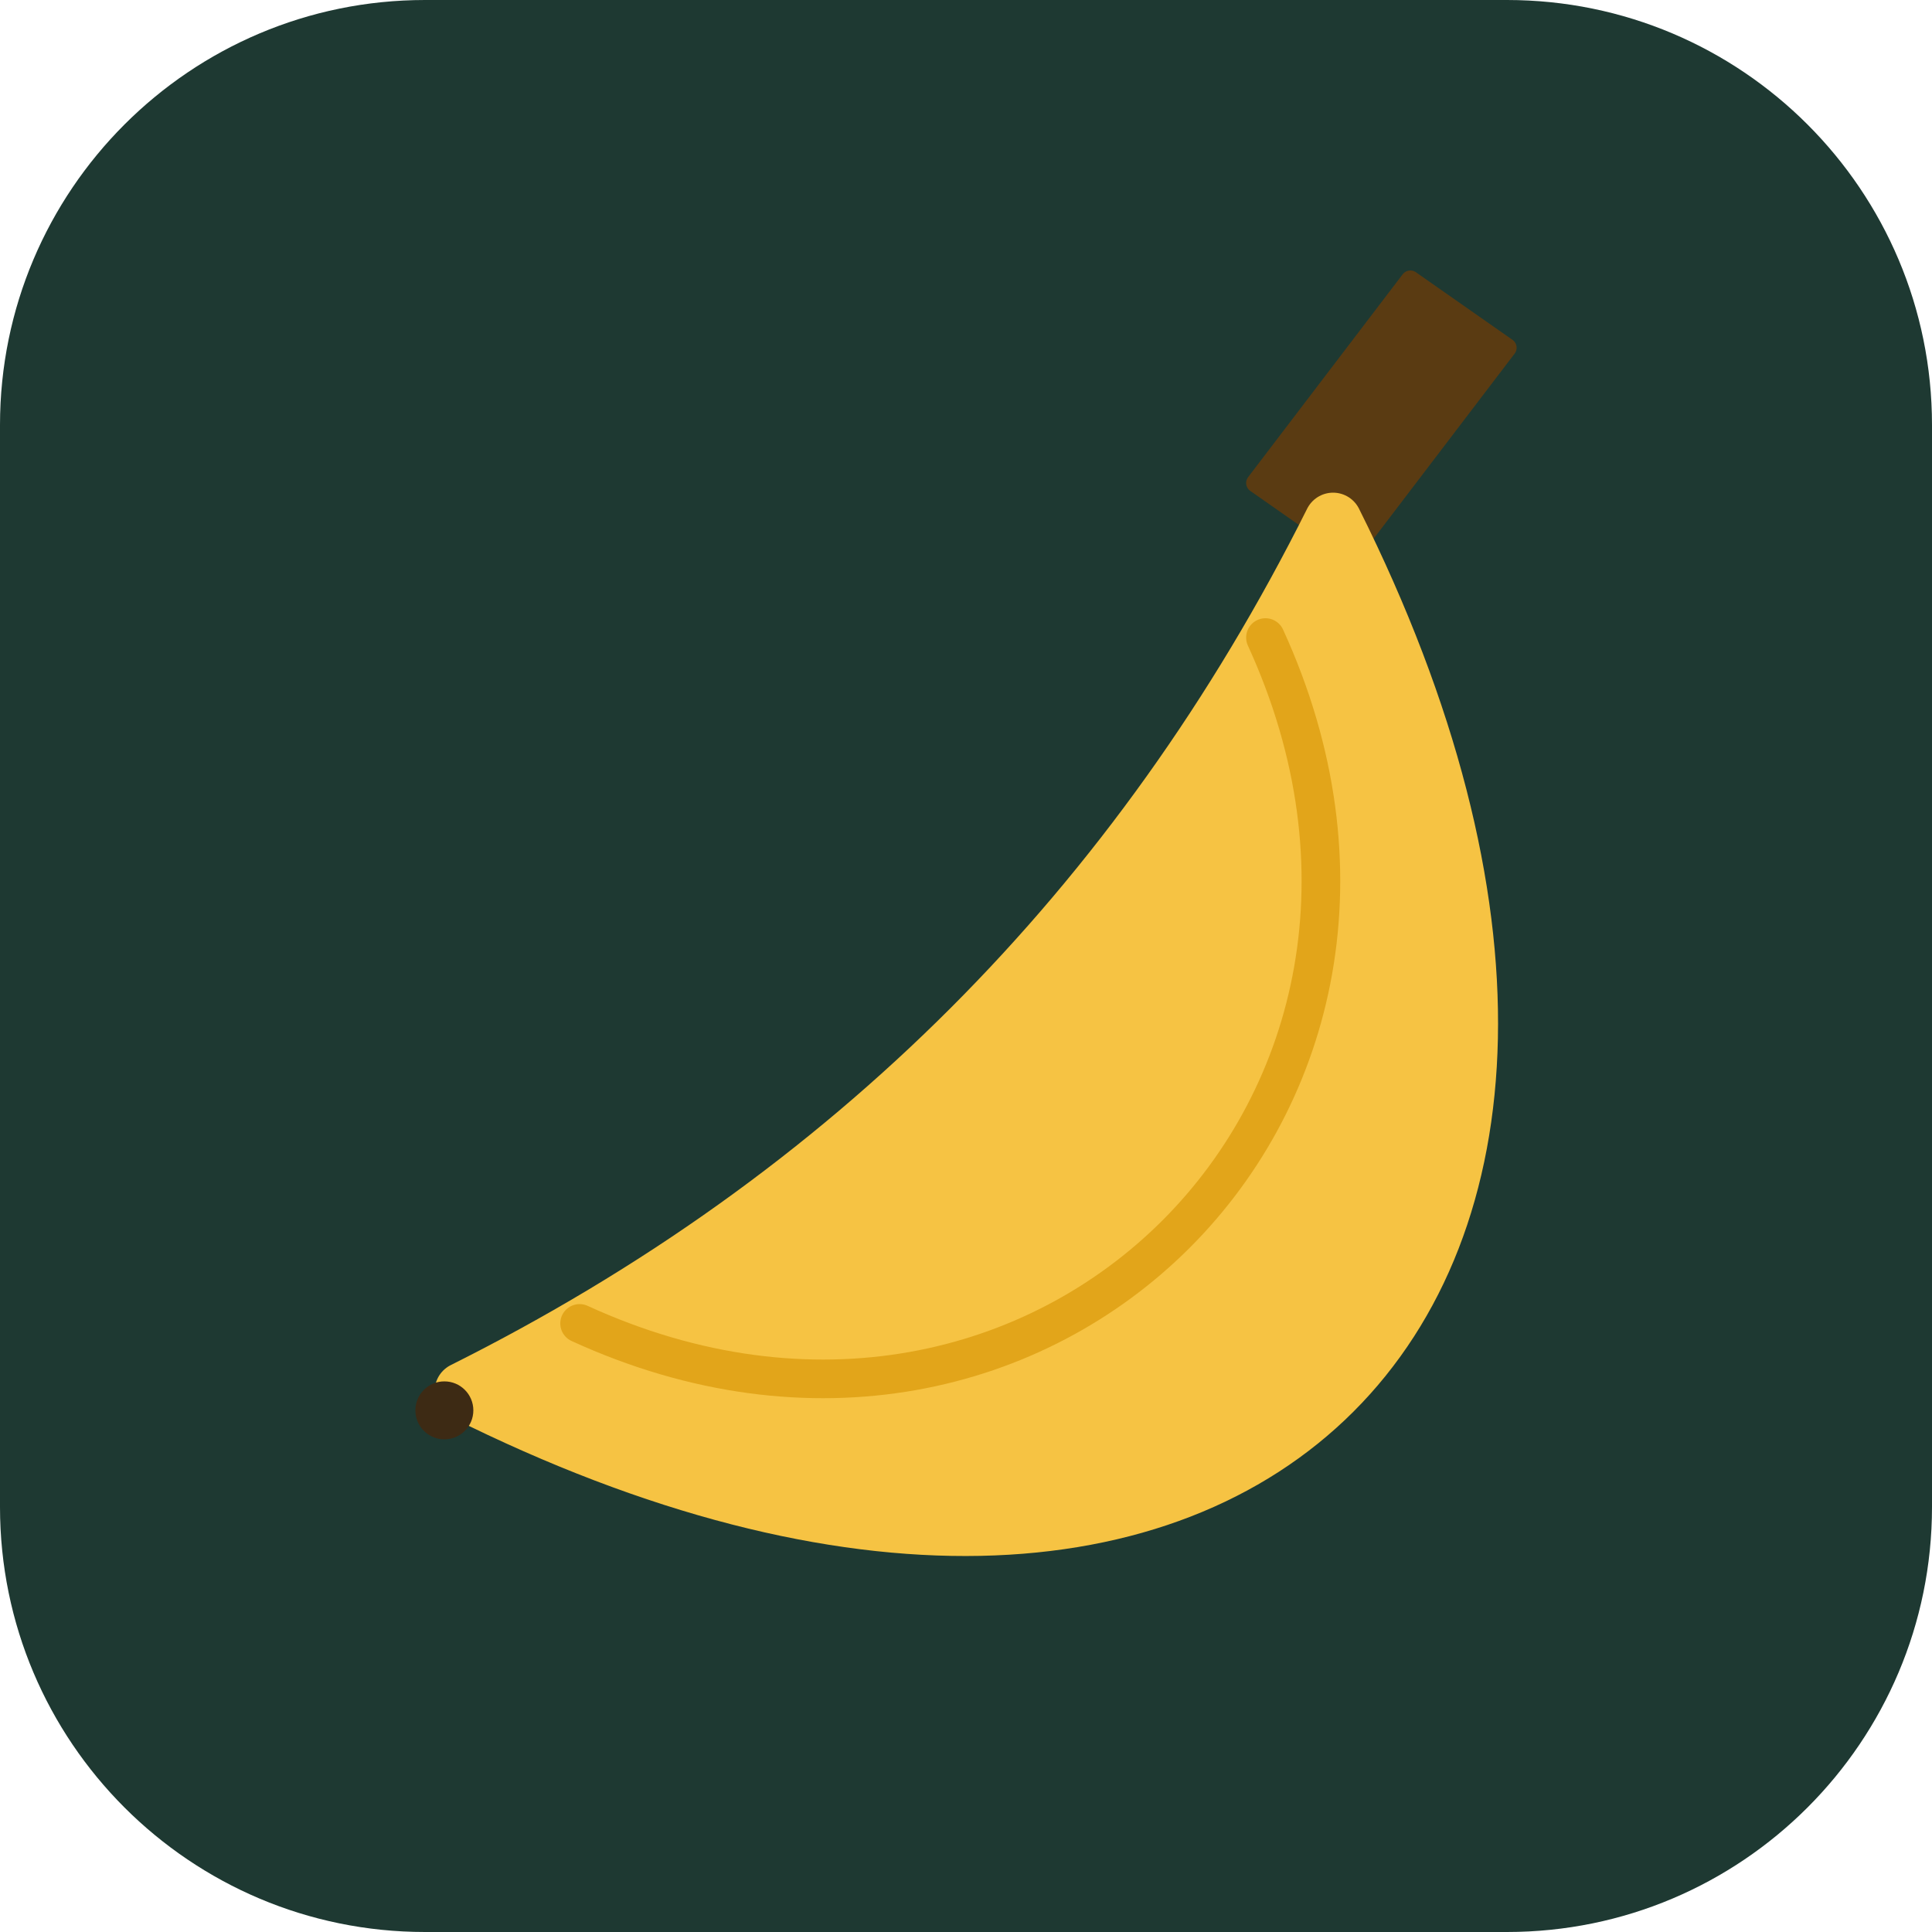
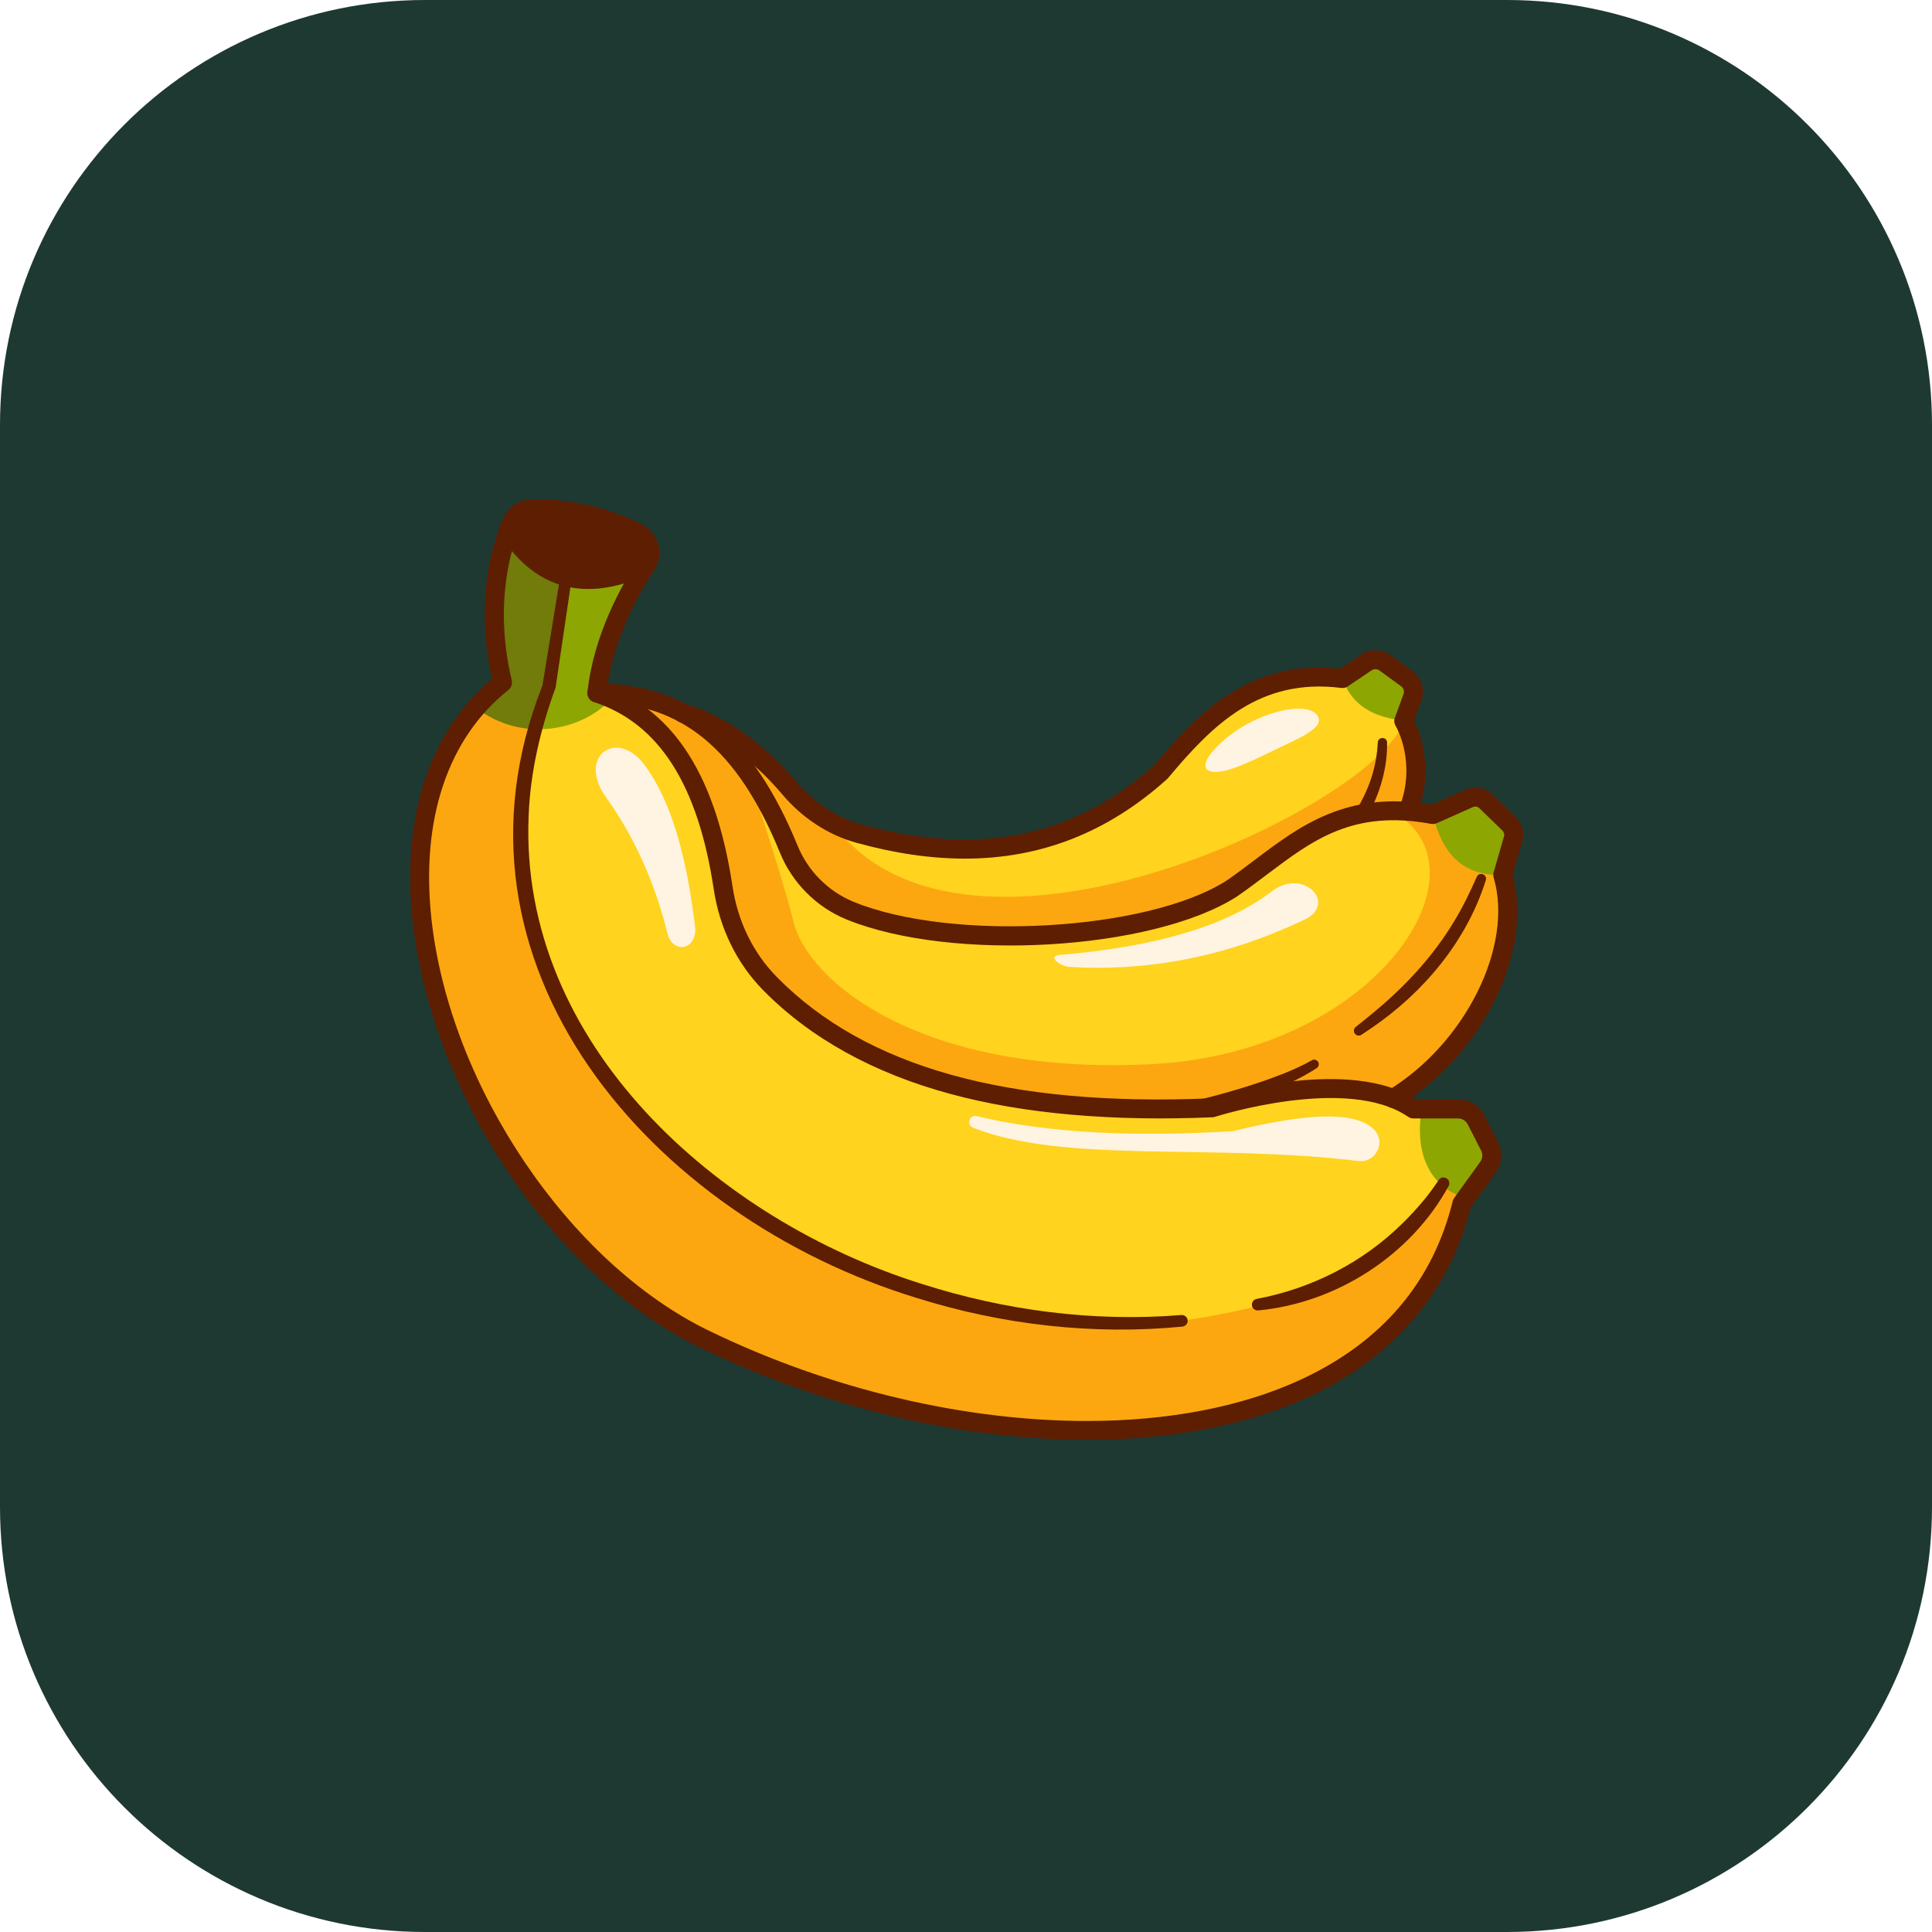
<svg xmlns="http://www.w3.org/2000/svg" viewBox="0 0 100 100">
  <rect width="100" height="100" rx="22" fill="#1e3932" />
-   <g transform="scale(0.5) translate(-2 4)">
-     <path d="M 132 46 L 148 25 L 158 32 L 142 53 Z" fill="#5a3b12" stroke="#5a3b12" stroke-width="2" stroke-linejoin="round" />
-     <path d="M 50 140 C 130 180 180 130 140 50 C 120 90 90 120 50 140 Z" fill="#f6c343" stroke="#f6c343" stroke-width="6" stroke-linejoin="round" />
-     <path d="M 62 133 C 110 155 155 110 133 62" fill="none" stroke="#e2a51a" stroke-width="4" stroke-linecap="round" />
-     <circle cx="48" cy="142" r="3" fill="#3d2a14" />
+   <g transform="translate(-3.5, -2.5) scale(0.026)">
+     <g>
+ 	</g>
+     <g>
+       <g>
+         <path style="fill:#FFD31E;" d="M2937.807,1711.307l-19.815,227.356c0,0-575.058,167.642-983.229,84.064     c-408.172-83.632-440.836-506.705-440.836-506.705s105.984,23.378,212.131,149.015c23.918,28.345,52.803,52.047,85.197,69.217     v0.054c17.116,9.125,35.202,16.413,54.153,21.651c219.581,60.416,422.749,36.282,599.786-122.721     c91.893-109.926,191.127-207.757,361.956-186.323l47.62-32.071c11.284-7.559,26.077-7.289,37.092,0.756l43.301,31.585     c11.607,8.477,16.251,23.648,11.284,37.2l-16.899,46.27l-0.324,0.864C2929.222,1531.517,2976.896,1611.046,2937.807,1711.307z" />
+       </g>
+       <g>
+         <path style="fill:#FCA710;" d="M2937.807,1711.307l-19.815,227.356c0,0-575.058,167.642-983.229,84.064     c-408.172-83.632-440.836-506.705-440.836-506.705s105.984,23.378,212.131,149.015c23.918,28.345,52.803,52.047,85.197,69.217     v0.054c265.204,362.873,1088.62-38.711,1137.967-202.79C2929.222,1531.517,2976.896,1611.046,2937.807,1711.307z" />
+       </g>
+       <g>
+         <path style="fill:#8DA602;" d="M2946.445,1484.384l-16.899,46.27c-58.958-6.047-103.716-29.155-122.397-83.74l47.62-32.071     c11.284-7.559,26.077-7.289,37.092,0.756l43.301,31.585C2946.769,1455.66,2951.413,1470.832,2946.445,1484.384z" />
+       </g>
+       <g>
+         <path style="fill:#5E1E02;" d="M2895.988,1574.539c1.364,104.138-60.837,197.276-134.384,265.576     c-6.482,6.168-16.737,5.914-22.905-0.571c-6.379-6.664-5.843-17.435,1.158-23.438c54.351-47.033,102.722-102.933,124.908-171.875     c7.319-22.62,11.524-46.264,12.717-70.181C2878.295,1562.222,2895.746,1562.552,2895.988,1574.539L2895.988,1574.539z" />
+       </g>
+       <g>
+         <path style="fill:#FFD31E;" d="M3146.86,1766.648l-20.571,71.16c44.975,152.255-64.249,351.265-218.231,445.048     c0,0-379.611,240.313-1078.631,79.907c-698.967-160.461-589.095-778.172-589.095-778.172l82.552-108.738     c133.466-0.162,227.573,57.986,298.246,155.062c0,0,0,0.054,0.054,0.108c32.341,44.435,59.714,96.968,83.74,155.764     c22.677,55.503,66.625,99.667,122.182,122.343c205.597,83.794,597.68,59.174,759.166-43.733     c99.398-68.46,176.443-152.795,317.197-155.116c25.592-0.432,53.29,1.89,83.578,7.451l72.024-32.125     c11.5-5.075,24.89-2.7,33.906,6.047l45.73,44.38C3146.86,1743.972,3149.991,1755.742,3146.86,1766.648z" />
+       </g>
+       <g>
+         <path style="fill:#FCA710;" d="M3146.86,1766.648l-20.571,71.16c44.975,152.255-64.249,351.265-218.231,445.048     c0,0-379.611,240.313-1078.631,79.907c-698.967-160.461-589.095-778.172-589.095-778.172l82.552-108.738     c133.466-0.162,227.573,57.986,298.246,155.062c0,0,0,0.054,0.054,0.108c1.944,5.615,64.142,186.107,93.621,302.079     c30.019,117.808,253.812,304.131,710.035,281.671c456.17-22.514,687.467-395.322,478.629-504.491     c25.592-0.432,53.29,1.89,83.578,7.451c0,0,0,0,0.053-0.054l71.97-32.071c11.5-5.075,24.89-2.7,33.906,6.047l45.73,44.38     C3146.86,1743.972,3149.991,1755.742,3146.86,1766.648z" />
+       </g>
+       <g>
+         <path style="fill:#8DA602;" d="M3146.86,1766.648l-20.571,71.16c-78.773,3.294-120.993-42.329-139.242-120.076     c0,0,0,0,0.053-0.054l71.97-32.071c11.5-5.075,24.89-2.7,33.906,6.047l45.73,44.38     C3146.86,1743.972,3149.991,1755.742,3146.86,1766.648z" />
+       </g>
+       <g>
+         <path style="fill:#FFD31E;" d="M3104.369,2397.425c-0.162,8.044-2.753,15.927-7.559,22.676l-44.434,61.604l-7.505,10.42     c-131.738,537.048-928.051,551.518-1507.805,269.847c-476.47-231.459-768.4-1016.272-402.125-1307.013     c-32.772-138.919-9.232-243.823,10.744-299.326c0.432-1.242,0.864-2.43,1.35-3.563c2.16-5.939,4.266-11.23,6.263-15.873     c6.749-15.927,22.029-26.402,39.306-26.888c41.789-1.08,126.015,3.51,211.969,47.998c23.324,12.04,31.207,41.573,16.683,63.439     c-33.096,49.942-86.386,145.128-98.372,255.107c148.799,48.592,221.687,191.02,251.22,387.169     c10.798,71.97,42.492,139.512,93.513,191.344c188.482,191.56,491.696,263.691,880.107,247.116c0,0,270.117-87.465,400.775,2.322     h88.761c15.172,0,29.102,8.477,36.012,22.029l26.726,52.155C3103.127,2384.089,3104.584,2390.784,3104.369,2397.425z" />
+       </g>
+       <g>
+         <path style="fill:#5E1E02;" d="M1421.255,1220.746c-118.673,54.747-209.755,31.045-274.22-68.676     c2.16-5.939,4.266-11.23,6.263-15.873c6.749-15.927,22.029-26.402,39.306-26.888c41.789-1.08,126.015,3.51,211.969,47.998     C1427.896,1169.346,1435.779,1198.879,1421.255,1220.746z" />
+       </g>
+       <g>
+         <path style="fill:#FCA710;" d="M3104.369,2397.425c-0.162,8.044-2.753,15.927-7.559,22.676l-44.434,61.604l-7.505,10.42     c-131.738,537.048-928.051,551.518-1507.805,269.847c-476.47-231.459-768.4-1016.272-402.125-1307.013     c-32.772-138.919-9.232-243.823,10.744-299.326c21.219,40.763,57.284,73.374,115.109,93.891l-33.204,213.48     c-275.786,715.326,515.343,1330.013,1259.879,1262.579c260.776-38.496,449.259-120.886,521.013-274.167l87.789-56.744     C3096.27,2394.671,3099.51,2395.211,3104.369,2397.425z" />
+       </g>
+       <g>
+         <path style="fill:#8DA602;" d="M1322.883,1475.853l29.264,11.176c-36.337,39.629-93.405,62.846-152.417,60.632     c-40.224-1.458-81.364-14.74-117.43-42.599c0.054-0.108,0.108-0.162,0.27-0.216l52.372-49.888     c-13.066-52.803-19.274-105.93-15.766-159.543c0-0.378,0-0.702,0.054-1.026c2.97-43.786,12.472-87.897,29.965-132.332     c0.324-0.864,0.648-1.782,1.026-2.646c60.578,79.744,146.154,101.179,248.143,84.334     C1359.975,1323.922,1331.576,1409.768,1322.883,1475.853z" />
+       </g>
+       <g>
+         <path style="fill:#717C0A;" d="M1260.793,1249.523l-33.204,213.48c-10.96,28.399-20.193,56.636-27.859,84.658     c-40.224-1.458-81.364-14.74-117.43-42.599c0.054-0.108,0.108-0.162,0.27-0.216c15.604-17.925,33.097-34.608,52.372-49.888     c-14.146-59.93-17.817-113.543-15.766-159.543c0-0.378,0-0.702,0.054-1.026c2.7-60.2,15.172-107.388,26.456-138.757     c1.134,2.16,2.322,4.319,3.51,6.425C1170.791,1199.851,1206.047,1230.086,1260.793,1249.523z" />
+       </g>
+       <g>
+         <path style="fill:#8DA602;" d="M3096.81,2420.101l-44.434,61.604c-113.651-36.606-90.057-163.701-87.033-177.9h71.916     c15.172,0,29.102,8.477,36.012,22.029l26.726,52.155C3106.906,2391.486,3105.665,2407.791,3096.81,2420.101z" />
+       </g>
+       <g>
+         <path style="fill:#5E1E02;" d="M2298.188,2962.472c-246.355,0.01-520.449-62.553-769.387-183.491     c-144.905-70.396-282.646-197.193-387.852-357.036c-101.355-153.99-167.036-328.618-184.946-491.719     c-22.722-206.902,33.311-377.673,157.922-482.498c-33.386-153.672-0.847-265.369,21.96-318.955     c9.634-22.639,31.707-37.683,56.233-38.328c44.18-1.165,131.672,3.796,221.125,50.071c15.955,8.254,27.688,22.932,32.19,40.271     c4.468,17.212,1.396,35.579-8.428,50.396c-29.182,44.021-78.804,131.028-93.457,231.902     c135.139,51.084,216.731,181.204,249.226,397.124c10.598,70.42,41.133,132.981,88.301,180.918     c176.575,179.446,459.023,258.516,863.323,241.597c29.436-9.216,277.087-82.908,409.797,2.177h83.066     c22.393,0,42.644,12.383,52.852,32.314l26.699,52.158c10.208,19.939,8.411,43.611-4.69,61.78l-49.785,69.06     c-42.122,167.256-152.19,296.853-318.521,374.961C2618.97,2933.802,2464.919,2962.467,2298.188,2962.472z M1203.276,1128.092     c-3.618,0-7.009,0.049-10.166,0.132c-9.778,0.259-18.591,6.282-22.449,15.349c-17.358,40.786-53.799,152.354-17.329,307.048     c1.68,7.126-0.908,14.583-6.646,19.136c-120.544,95.696-174.922,257.761-153.115,456.345     c36.428,331.729,273.625,683.772,551.743,818.884c244.094,118.582,512.422,179.995,752.715,180.005     c161.069,0.005,309.514-27.578,429.724-84.026c159.065-74.697,259.587-193.579,298.774-353.35     c0.576-2.356,1.604-4.58,3.022-6.548l51.917-72.017c4.763-6.604,5.415-15.208,1.704-22.454l-26.699-52.158     c-3.708-7.244-11.069-11.746-19.209-11.746h-88.765c-3.823,0-7.554-1.16-10.703-3.323     c-121.572-83.562-381.641-0.744-384.255,0.103c-1.624,0.527-3.311,0.83-5.017,0.903c-200.347,8.547-375.564-6.97-520.745-46.138     c-153.882-41.516-279.592-111.028-373.64-206.604c-52.8-53.662-86.943-123.445-98.735-201.802     c-31.328-208.174-109.307-329.866-238.389-372.031c-8.496-2.776-13.887-11.125-12.92-20.01     c12.532-115.061,68.918-214.475,101.414-263.494c3.958-5.969,5.146-13.079,3.345-20.015c-1.836-7.068-6.443-12.82-12.974-16.199     C1320.32,1134.996,1246.167,1128.092,1203.276,1128.092z" />
+       </g>
+       <g>
+         <path style="fill:#5E1E02;" d="M1305.691,1268.714c-70.32,0-128.77-35.537-174.583-106.416     c-5.667-8.765-3.154-20.464,5.61-26.128c8.76-5.667,20.459-3.157,26.128,5.61c59.434,91.951,141.362,112.183,250.474,61.831     c9.475-4.368,20.703-0.239,25.076,9.241c4.373,9.475,0.237,20.703-9.241,25.076     C1384.656,1258.463,1343.462,1268.714,1305.691,1268.714z" />
+       </g>
+       <g>
+         <path style="fill:#5E1E02;" d="M1272.2,1251.301l-31.525,213.723c-30.25,82.503-50.536,168.854-53.721,256.487     c-18.513,453.505,377.857,803.75,782.088,930.42c166.343,53.296,343.036,76.294,517.393,62.12     c6.367-0.532,11.962,4.197,12.496,10.564c0.529,6.304-4.135,11.855-10.408,12.48c-177.617,17.34-358.301-3.519-528.474-56.841     c-527.466-160.988-965.969-662.068-745.581-1219.306c-0.002,0.002,34.868-213.204,34.868-213.204     C1252.14,1233.619,1273.633,1235.341,1272.2,1251.301L1272.2,1251.301z" />
+       </g>
+       <g>
+         <path style="fill:#5E1E02;" d="M3018.655,2456.909c-75.154,138.06-223.115,233.11-379.079,247.991     c-6.364,0.632-12.035-4.014-12.668-10.379c-0.602-6.035,3.553-11.445,9.395-12.529c109.567-20.529,212.084-72.69,291.221-151.314     c26.045-25.727,50.773-54.157,70.759-84.738C3005.942,2433.331,3024.986,2443.45,3018.655,2456.909L3018.655,2456.909z" />
+       </g>
+       <g>
+         <path style="fill:#5E1E02;" d="M2908.079,2301.769c-6.375,0-12.595-3.225-16.155-9.065c-5.43-8.913-2.607-20.539,6.304-25.971     c153.901-93.784,250.032-287.759,209.917-423.579c-1.023-3.457-1.033-7.136-0.029-10.601l20.576-71.157     c1.216-4.209,0.02-8.723-3.125-11.775l-45.737-44.412c-3.494-3.389-8.621-4.299-13.057-2.322l-72.034,32.085     c-3.484,1.555-7.351,2.017-11.108,1.323c-155.356-28.586-235.378,31.809-328.032,101.75     c-18.823,14.207-38.286,28.896-58.611,42.896c-0.186,0.127-0.374,0.251-0.564,0.374     c-168.269,107.227-567.385,130.508-776.458,45.293c-59.746-24.351-108.057-72.715-132.544-132.693     c-84.468-206.88-196.714-299.18-363.875-299.18c-0.225,0-0.5,0.005-0.667,0c-10.425,0-18.882-8.442-18.896-18.87     c-0.015-10.437,8.433-18.909,18.87-18.923c0.222,0,0.461,0,0.684,0c182.246,0,308.992,102.549,398.875,322.686     c20.669,50.627,61.426,91.443,111.816,111.98c196.309,80.005,584.231,58.018,741.599-41.985     c19.551-13.477,38.589-27.844,57.002-41.743c90.376-68.218,183.796-138.723,351.829-109.79l66.738-29.727     c18.633-8.301,40.129-4.478,54.763,9.734l45.735,44.409c13.186,12.803,18.208,31.726,13.103,49.387l-19.077,65.967     c41.421,152.996-59.788,358.626-228.025,461.147C2914.824,2300.878,2911.431,2301.769,2908.079,2301.769z" />
+       </g>
+       <g>
+         <path style="fill:#5E1E02;" d="M2516.919,2286.841c58.977-14.629,118.212-31.638,174.734-54.118     c18.71-7.617,37.242-15.796,54.314-25.786c4.412-2.666,10.177-1.207,12.778,3.25c2.489,4.253,1.177,9.692-2.875,12.39     c-53.198,33.883-112.327,55.288-171.291,76.287c-19.655,6.762-39.201,13.217-59.324,19.281     C2503.947,2323.782,2495.522,2292.619,2516.919,2286.841L2516.919,2286.841z" />
+       </g>
+       <g>
+         <path style="fill:#5E1E02;" d="M3092.471,1848.65c-38.107,120.921-123.201,222.571-226.874,293.627     c-6.84,4.754-13.783,9.349-20.728,13.929c-4.447,2.935-10.43,1.709-13.363-2.739c-2.748-4.165-1.846-9.678,1.932-12.769     c10.99-8.746,27.254-21.828,38.2-31.05c62.104-51.635,117.56-111.69,158.949-181.219c16.893-27.754,30.871-57.17,43.988-86.887     C3079.736,1830.724,3096.127,1837.051,3092.471,1848.65L3092.471,1848.65z" />
+       </g>
+       <g>
+         <path style="fill:#5E1E02;" d="M2055.457,1805.463c-67.808,0-139.363-10.452-215.088-31.296     c-56.987-15.691-108.425-49.216-148.752-96.956c-100.159-118.572-200.813-142.505-201.819-142.732     c-10.154-2.302-16.563-12.395-14.292-22.556c2.271-10.164,12.297-16.584,22.476-14.341     c4.585,1.008,113.501,26.196,222.507,155.239c35.386,41.89,80.308,71.25,129.912,84.907     c231.399,63.701,421.516,25.225,581.152-117.632c90.657-108.325,194.097-211.917,370.837-192.751l41.824-28.152     c17.815-11.99,41.44-11.538,58.779,1.123l43.306,31.616c18.328,13.376,25.691,37.607,17.903,58.923l-14.358,39.294     c11.809,24.299,40.53,98.345,5.562,188.018c-3.787,9.724-14.741,14.541-24.47,10.74c-9.724-3.792-14.531-14.746-10.74-24.47     c35.039-89.856-5.474-160.3-7.214-163.254c-2.871-4.871-3.447-10.833-1.506-16.143l17.229-47.153     c2.039-5.581,0.112-11.926-4.688-15.43l-43.308-31.619c-4.541-3.313-10.725-3.433-15.393-0.293l-47.622,32.056     c-3.789,2.554-8.367,3.647-12.908,3.074c-162.881-20.476-256.189,73.328-345.107,179.705c-0.579,0.691-1.204,1.338-1.873,1.938     C2340.161,1752.999,2207.29,1805.463,2055.457,1805.463z" />
+       </g>
+       <g>
+         <path style="fill:#FFF4E1;" d="M2063.94,2329.77L2063.94,2329.77c0,4.919,2.951,9.4,7.524,11.213     c182.811,72.472,471.775,30.663,767.586,66.489c34.663,4.198,55.573-38.195,30.802-62.803     c-32.002-31.792-111.691-38.142-281.174,3.414c-189.636,11.349-363.114,5.192-509.778-30.017     C2071.277,2316.236,2063.94,2321.93,2063.94,2329.77z" />
+       </g>
+       <g>
+         <path style="fill:#FFF4E1;" d="M1336.802,1677.167c-50.332-79.306,27.843-129.343,80.318-58.899     c53.838,71.182,85.308,185.075,101.735,327.694c0,44.125-46.852,47.923-55.687,7.496     C1437.891,1851.802,1396.351,1759.375,1336.802,1677.167z" />
+       </g>
+       <g>
+         <path style="fill:#FFF4E1;" d="M2248.134,1996.829c-31.428,1.103-5.623,21.686,13.922,24.095     c158.82,9.774,317.499-20.214,476.013-97.154c55.419-34.298-11.099-98.172-69.876-54.378     C2574.107,1942.077,2429.005,1981.214,2248.134,1996.829z" />
+       </g>
+       <g>
+         <path style="fill:#FFF4E1;" d="M2758.561,1522.89c12.031,24.482-40.827,43.675-101.057,73.273     c-60.23,29.598-98.277,43.127-117.055,33.911c-24.489-12.018,27.042-68.323,87.271-97.921     C2687.951,1502.555,2746.53,1498.408,2758.561,1522.89z" />
+       </g>
+     </g>
  </g>
</svg>
